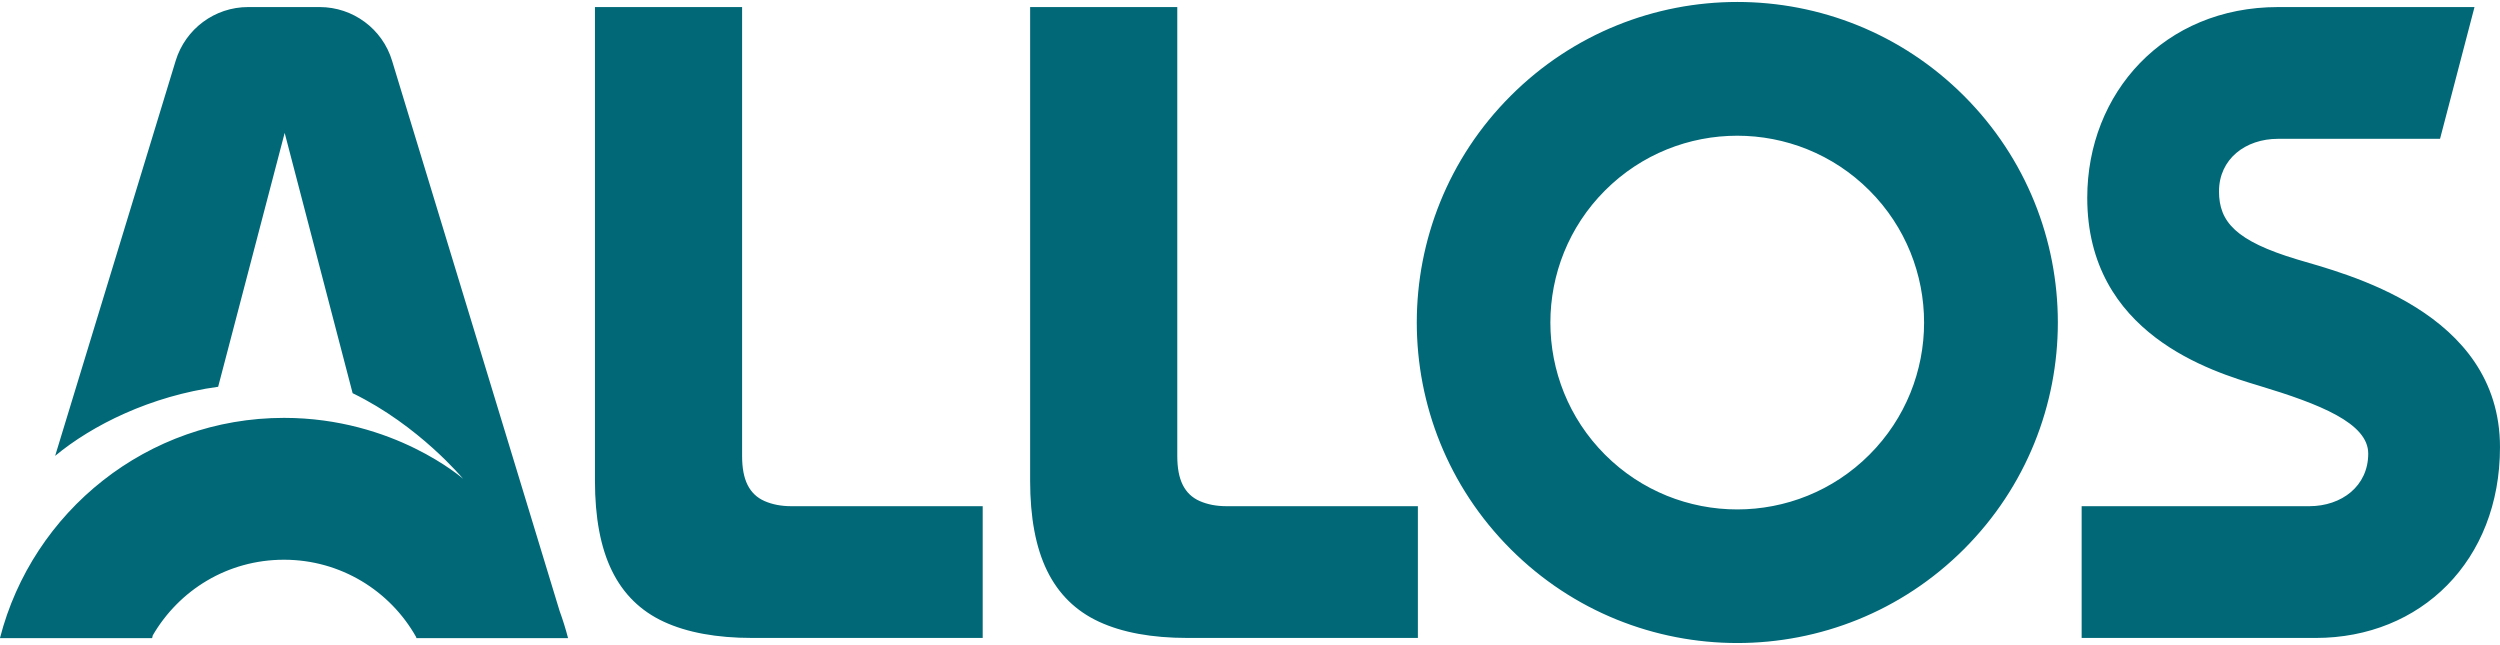
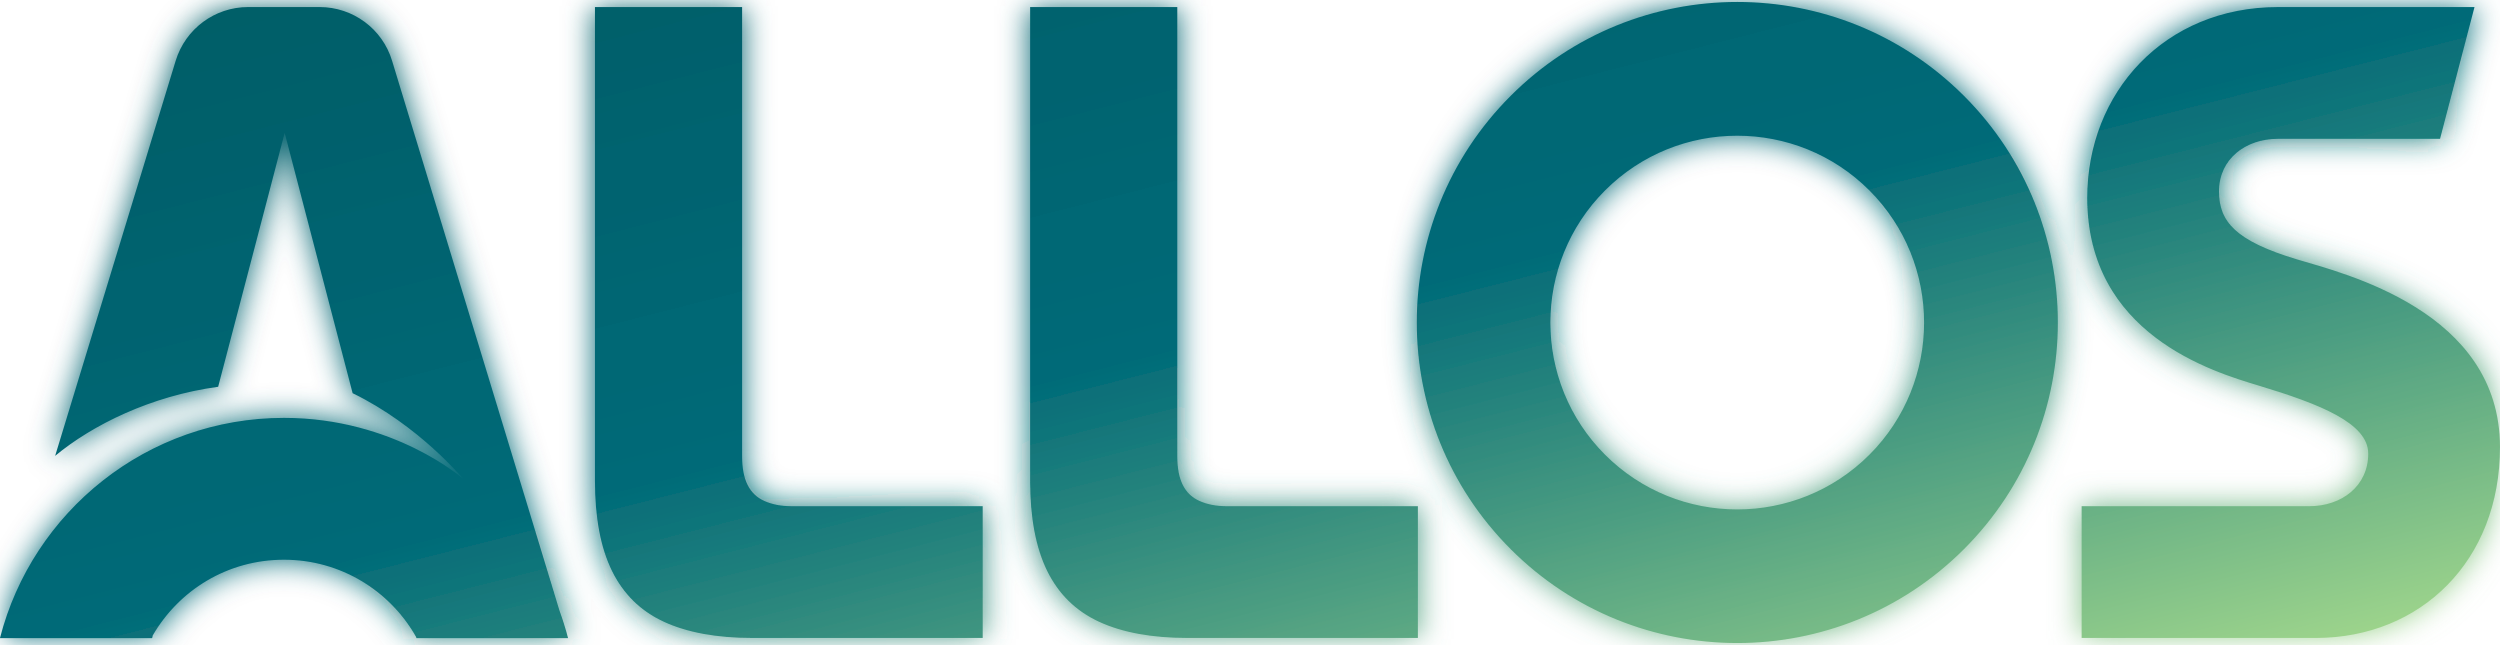
<svg xmlns="http://www.w3.org/2000/svg" width="500" height="129" version="1.1" viewBox="0 0 500 129">
-   <path d="m0 127.59c6.508-25.293 29.461-44.015 56.806-44.015 22.024 0 35.808 12.182 35.808 12.182s-8.816-10.675-22.088-17.119l-13.592-52.061-13.304 50.779c-13.464 1.827-25.197 7.662-32.602 13.817l24.107-79.022c1.956-6.379 7.822-10.739 14.49-10.739h14.298c6.668 0 12.567 4.36 14.49 10.739l33.5 110.02c0.641 1.763 1.218 3.59 1.699 5.45h-30.326l-0.064-0.224c-5.193-9.232-15.099-15.452-26.415-15.452s-20.998 6.091-26.255 15.131l-0.128 0.545h-30.423zm463.1 0h-46.772v-26.351h45.522c6.508 0 11.797-4.039 11.797-10.515 0-6.091-9.649-9.906-21.863-13.592-9.393-2.821-34.334-10.322-34.334-37.571 0-21.03 15.42-38.148 38.148-38.148h39.302l-6.892 26.351h-32.41c-6.508 0-11.797 4.039-11.797 10.515 0 6.091 3.366 9.906 15.58 13.592 9.393 2.821 40.617 10.322 40.617 37.571 0 22.697-15.836 38.148-36.866 38.148m-312.66 0c-7.149 0-13.047-1.09-17.696-3.238-4.648-2.148-8.111-5.546-10.387-10.194-2.276-4.648-3.398-10.643-3.398-18.016v-94.73h29.429v89.793c0 2.372 0.353 4.296 1.09 5.77 0.737 1.475 1.859 2.565 3.398 3.238 1.539 0.673 3.302 1.026 5.354 1.026h38.277v26.351h-46.099zm242.32-108.42c-25.037-25.037-65.622-25.037-90.658 0-25.037 25.037-25.037 65.622 0 90.658 25.037 25.037 65.622 25.037 90.658 0s25.037-65.622 0-90.658m-18.914 71.777c-14.586 14.586-38.277 14.586-52.863 0-14.586-14.586-14.586-38.277 0-52.863 14.586-14.586 38.277-14.586 52.863 0s14.586 38.277 0 52.863m-136.37 36.642c-7.149 0-13.047-1.09-17.696-3.238s-8.111-5.546-10.387-10.194c-2.276-4.648-3.398-10.643-3.398-18.016v-94.73h29.429v89.793c0 2.372 0.353 4.296 1.09 5.77 0.737 1.475 1.859 2.565 3.398 3.238 1.539 0.673 3.302 1.026 5.354 1.026h38.277v26.351h-46.099z" fill="#006877" />
+   <defs>
+     <linearGradient id="allosGradient" x1="0%" y1="0%" x2="100%" y2="100%">
+       <stop offset="0%" style="stop-color:#005C66;stop-opacity:1" />
+       <stop offset="50%" style="stop-color:#006A78;stop-opacity:1" />
+       <stop offset="100%" style="stop-color:#A9DC8D;stop-opacity:1" />
+     </linearGradient>
+     <filter id="glow">
+       <feGaussianBlur stdDeviation="3" result="coloredBlur" />
+       <feMerge>
+         <feMergeNode in="coloredBlur" />
+         <feMergeNode in="SourceGraphic" />
+       </feMerge>
+     </filter>
+   </defs>
+   <path d="m0 127.59c6.508-25.293 29.461-44.015 56.806-44.015 22.024 0 35.808 12.182 35.808 12.182s-8.816-10.675-22.088-17.119l-13.592-52.061-13.304 50.779c-13.464 1.827-25.197 7.662-32.602 13.817l24.107-79.022c1.956-6.379 7.822-10.739 14.49-10.739h14.298c6.668 0 12.567 4.36 14.49 10.739l33.5 110.02c0.641 1.763 1.218 3.59 1.699 5.45h-30.326l-0.064-0.224c-5.193-9.232-15.099-15.452-26.415-15.452s-20.998 6.091-26.255 15.131l-0.128 0.545h-30.423zm463.1 0h-46.772v-26.351h45.522c6.508 0 11.797-4.039 11.797-10.515 0-6.091-9.649-9.906-21.863-13.592-9.393-2.821-34.334-10.322-34.334-37.571 0-21.03 15.42-38.148 38.148-38.148h39.302l-6.892 26.351h-32.41c-6.508 0-11.797 4.039-11.797 10.515 0 6.091 3.366 9.906 15.58 13.592 9.393 2.821 40.617 10.322 40.617 37.571 0 22.697-15.836 38.148-36.866 38.148m-312.66 0c-7.149 0-13.047-1.09-17.696-3.238-4.648-2.148-8.111-5.546-10.387-10.194-2.276-4.648-3.398-10.643-3.398-18.016v-94.73h29.429v89.793c0 2.372 0.353 4.296 1.09 5.77 0.737 1.475 1.859 2.565 3.398 3.238 1.539 0.673 3.302 1.026 5.354 1.026h38.277v26.351h-46.099zm242.32-108.42c-25.037-25.037-65.622-25.037-90.658 0-25.037 25.037-25.037 65.622 0 90.658 25.037 25.037 65.622 25.037 90.658 0s25.037-65.622 0-90.658m-18.914 71.777c-14.586 14.586-38.277 14.586-52.863 0-14.586-14.586-14.586-38.277 0-52.863 14.586-14.586 38.277-14.586 52.863 0s14.586 38.277 0 52.863m-136.37 36.642c-7.149 0-13.047-1.09-17.696-3.238s-8.111-5.546-10.387-10.194c-2.276-4.648-3.398-10.643-3.398-18.016v-94.73h29.429v89.793c0 2.372 0.353 4.296 1.09 5.77 0.737 1.475 1.859 2.565 3.398 3.238 1.539 0.673 3.302 1.026 5.354 1.026h38.277v26.351h-46.099z" fill="url(#allosGradient)" filter="url(#glow)" />
</svg>
